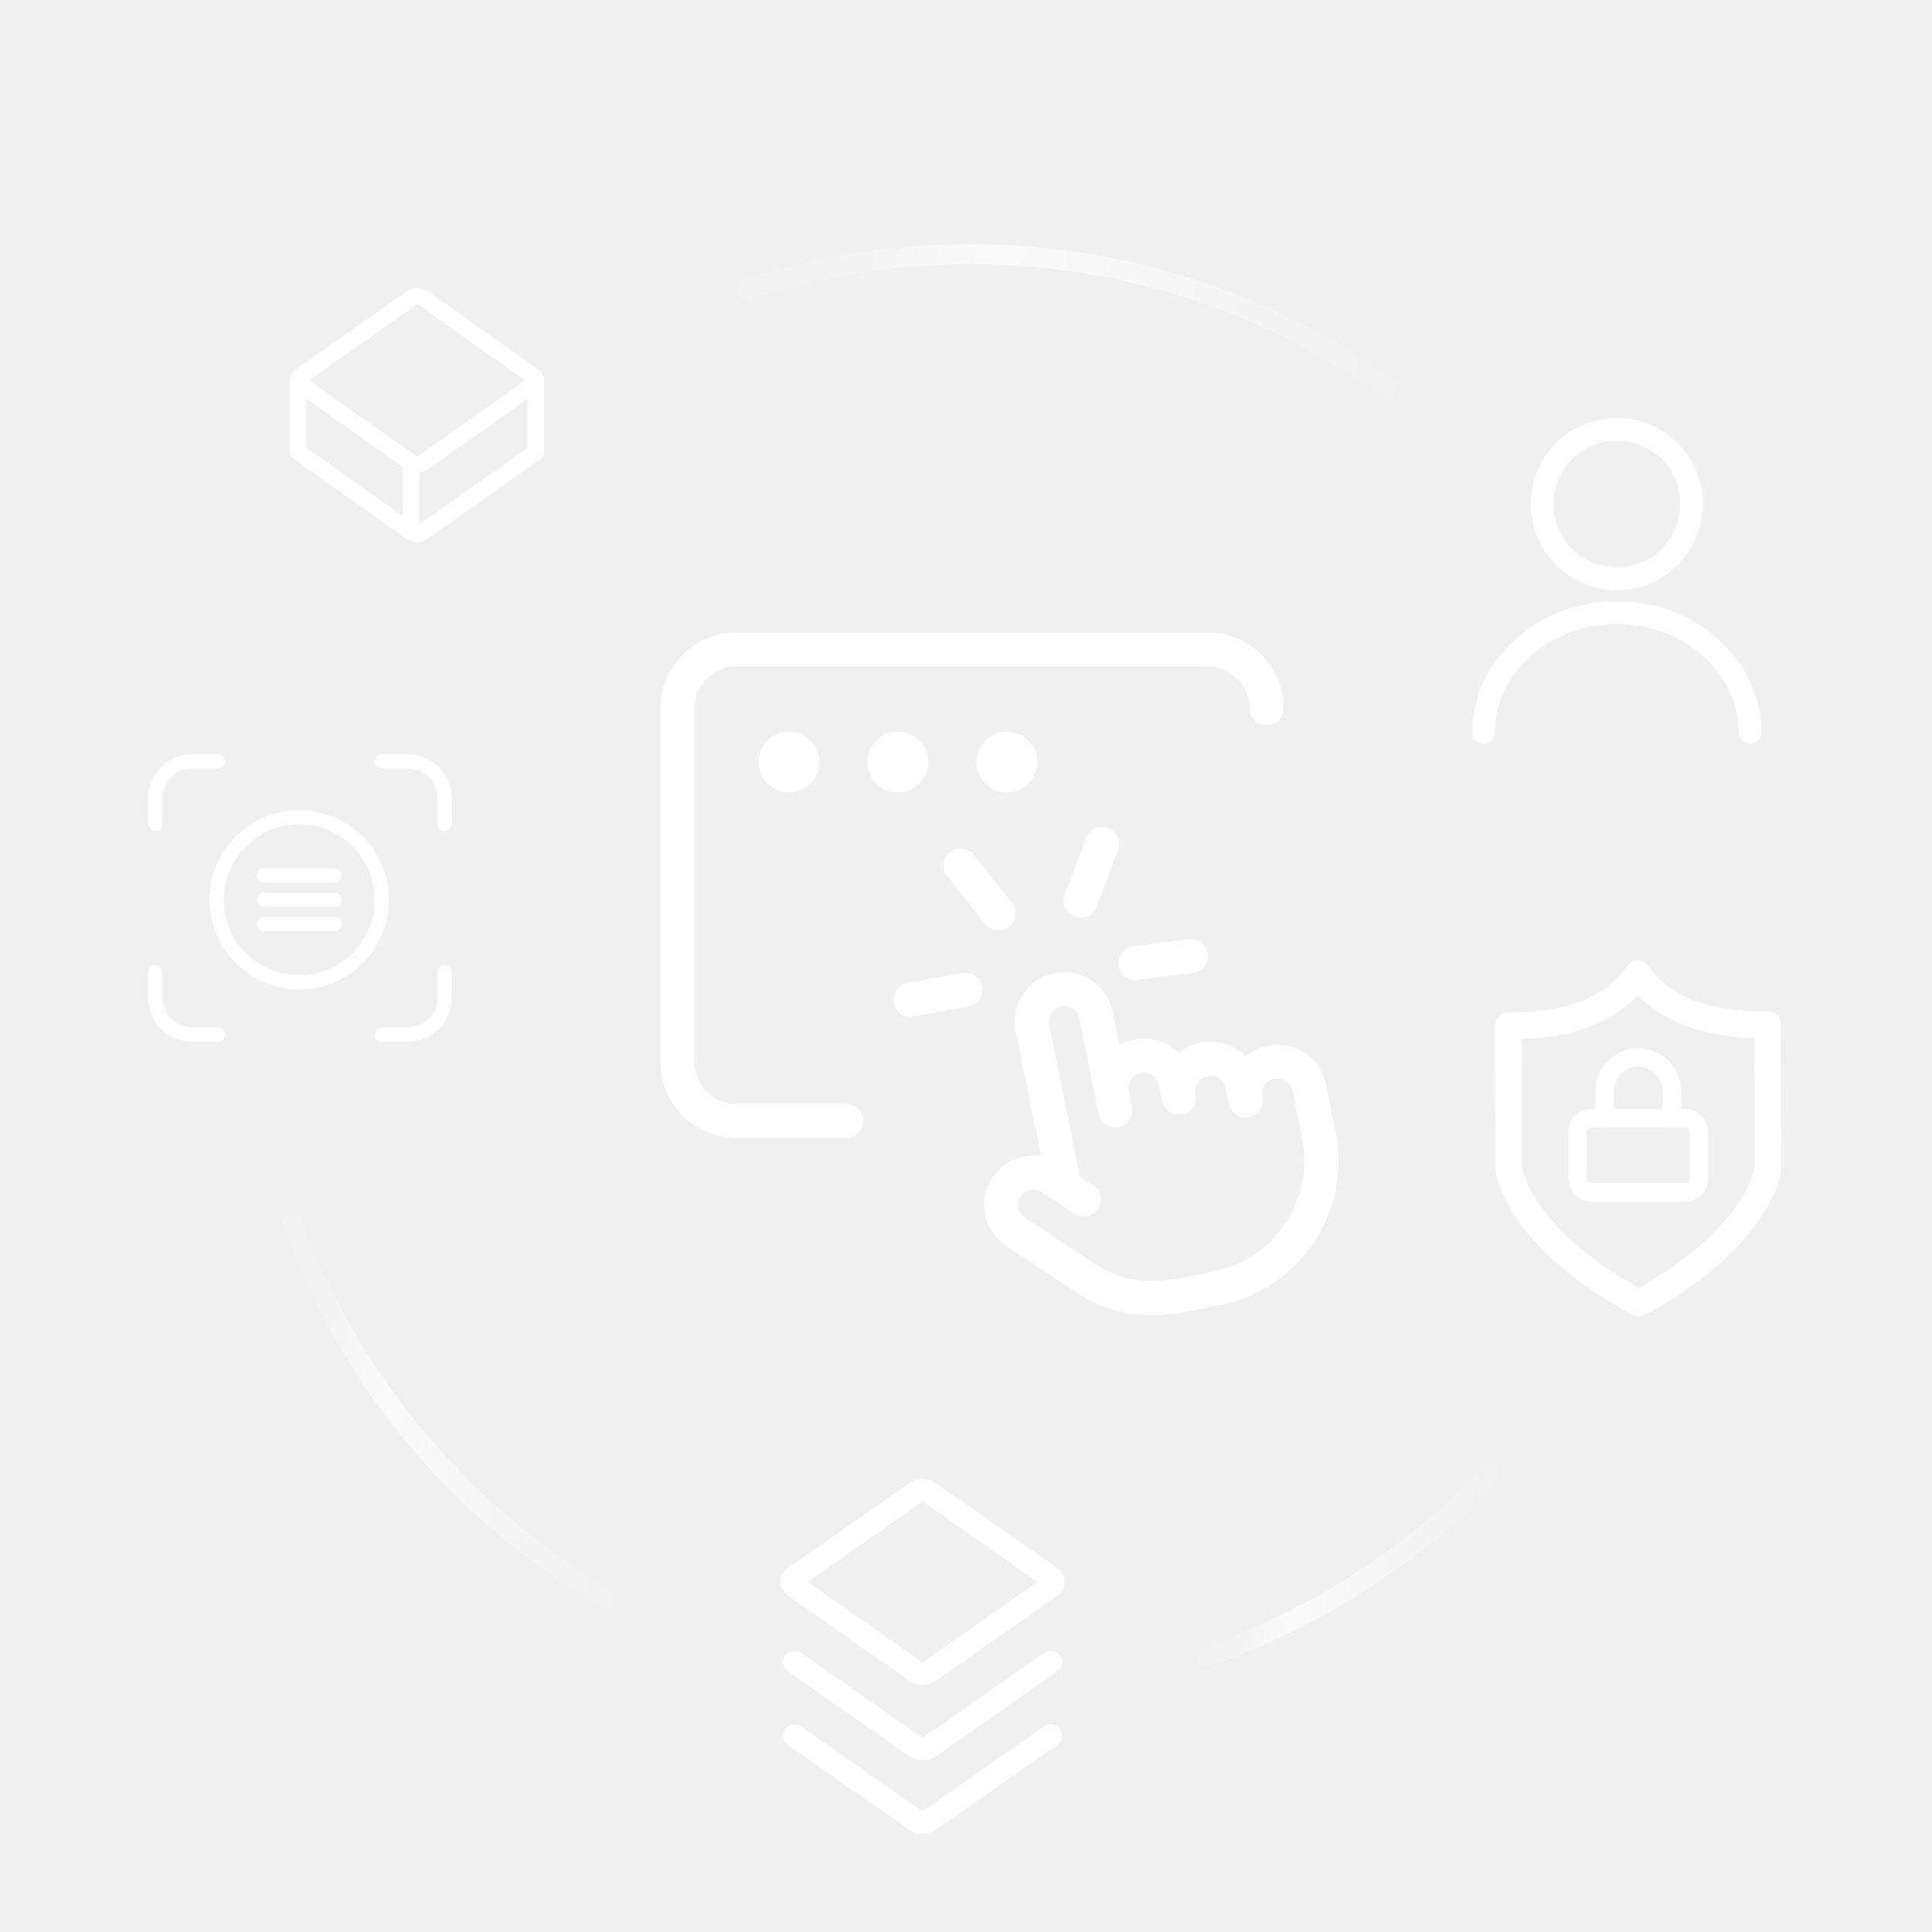
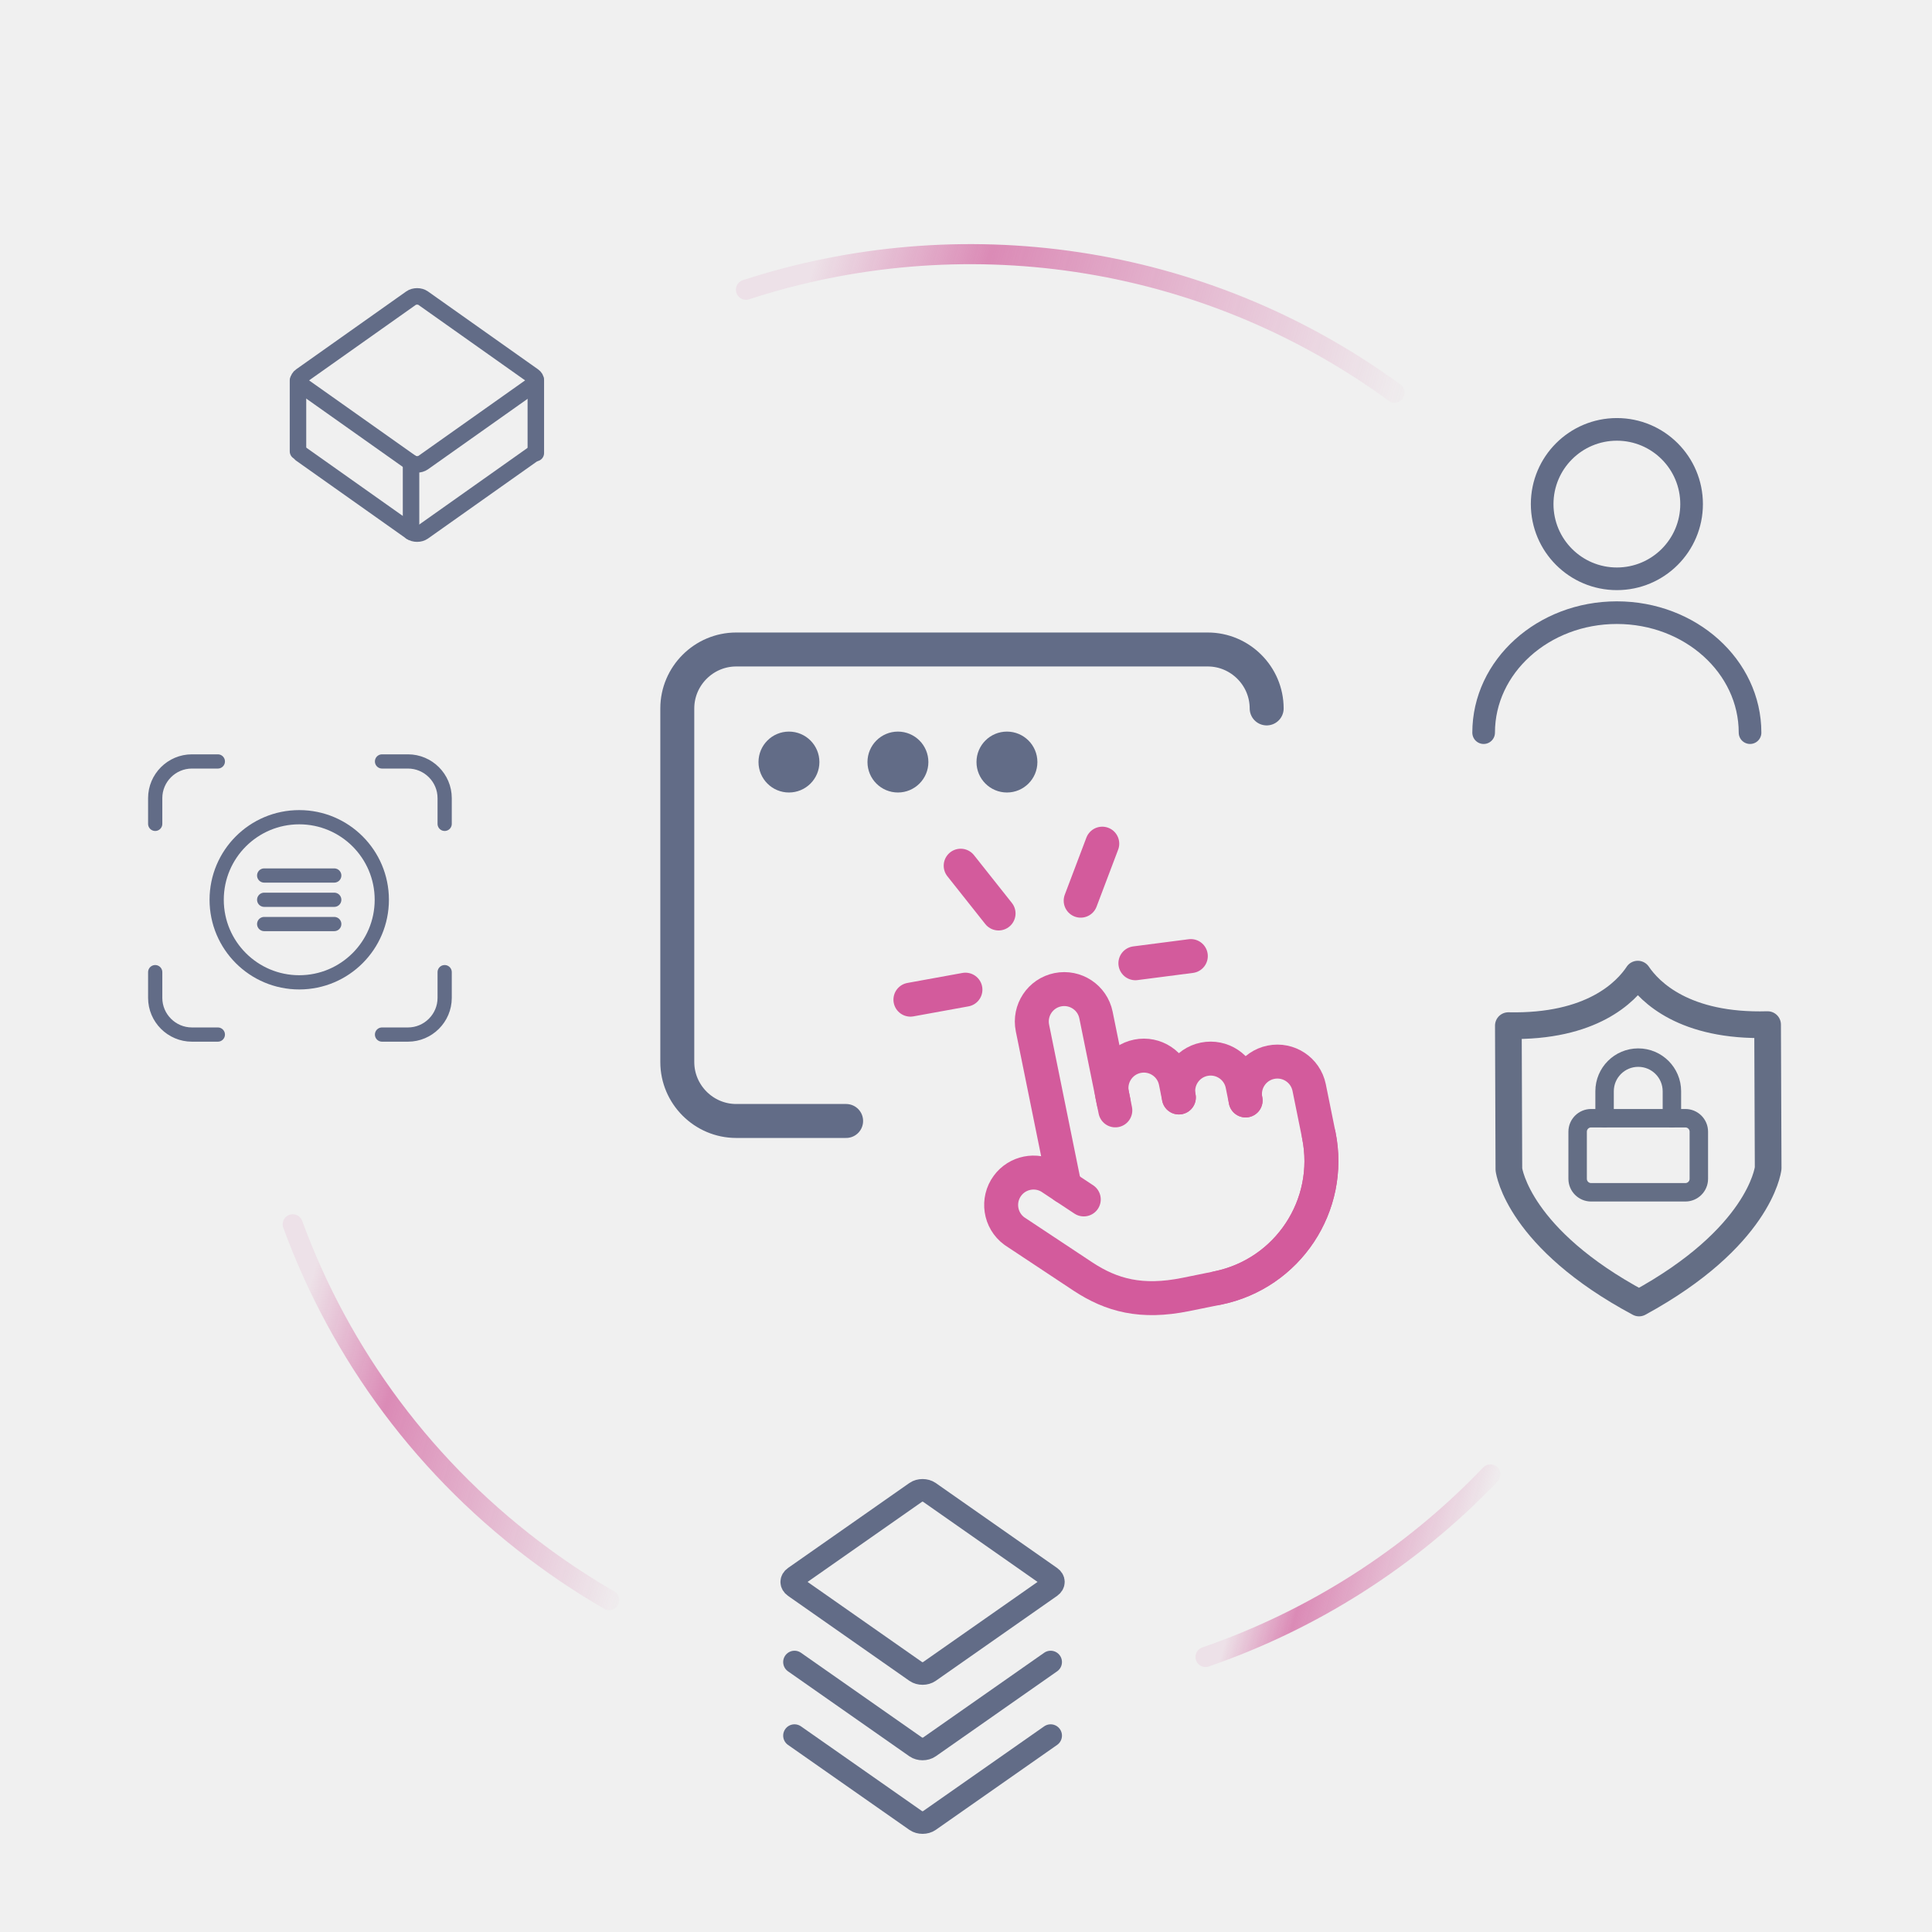
<svg xmlns="http://www.w3.org/2000/svg" xmlns:xlink="http://www.w3.org/1999/xlink" id="Lager_1" viewBox="0 0 512 512">
  <defs>
    <linearGradient id="Namnlös_övertoning_3" x1="-298.25" y1="1329.36" x2="-191.56" y2="1368.19" gradientTransform="translate(-477.29 1608.36) rotate(36.1) scale(1 -1)" gradientUnits="userSpaceOnUse">
-       <stop offset=".1" stop-color="#fff" stop-opacity=".1" />
-       <stop offset=".35" stop-color="#fff" stop-opacity=".68" />
-       <stop offset="1" stop-color="#fff" stop-opacity=".02" />
+       <stop offset=".1" stop-color="#d15b9b" stop-opacity=".1" />
+       <stop offset=".35" stop-color="#d15b9b" stop-opacity=".68" />
+       <stop offset="1" stop-color="#d15b9b" stop-opacity=".02" />
    </linearGradient>
    <linearGradient id="Namnlös_övertoning_3-2" x1="-59.16" y1="1444.94" x2="1.39" y2="1466.98" xlink:href="#Namnlös_övertoning_3" />
    <linearGradient id="Namnlös_övertoning_3-3" x1="-365.17" y1="1649.8" x2="-197.87" y2="1710.69" xlink:href="#Namnlös_övertoning_3" />
  </defs>
  <path d="M161.47,424.05c-5.83-3.37-11.54-7.08-17.1-11.14-31.71-23.12-54.22-54.17-66.79-88.45" fill="none" stroke="url(#Namnlös_övertoning_3)" stroke-linecap="round" stroke-linejoin="round" stroke-width="5.32" />
  <path d="M394.97,390.75c-21.46,22.44-47.46,38.69-75.49,48.36" fill="none" stroke="url(#Namnlös_övertoning_3-2)" stroke-linecap="round" stroke-linejoin="round" stroke-width="5.32" />
  <path d="M197.69,76.78c56.34-18.33,120.37-10.29,171.9,27.28" fill="none" stroke="url(#Namnlös_övertoning_3-3)" stroke-linecap="round" stroke-linejoin="round" stroke-width="5.32" />
-   <rect x="418.09" y="296.34" width="32.12" height="19.63" rx="3.57" ry="3.57" fill="none" stroke="#fff" stroke-linecap="round" stroke-linejoin="round" stroke-width="4.89" />
-   <path d="M425.23,296.34v-7.14c0-4.93,3.99-8.92,8.92-8.92s8.92,3.99,8.92,8.92v7.14" fill="none" stroke="#fff" stroke-linecap="round" stroke-linejoin="round" stroke-width="4.89" />
-   <path d="M434.03,258.16c-3.12,4.68-12.13,14.12-34.3,13.64l.14,38.09c.09.7,2.73,18.41,34.49,35.42,31.63-17.25,34.13-34.98,34.22-35.73l-.15-38.05c-22.11.64-31.25-8.72-34.4-13.38Z" fill="none" stroke="#fff" stroke-linecap="round" stroke-linejoin="round" stroke-width="7.07" />
-   <path d="M141.34,101.94l-29.2,20.66c-.88.62-2.33.62-3.21,0l-29.2-20.66c-.88-.62-.88-1.65,0-2.27l29.2-20.66c.88-.62,2.33-.62,3.21,0l29.2,20.66c.88.62.88,1.65,0,2.27Z" fill="none" stroke="#fff" stroke-linecap="round" stroke-linejoin="round" stroke-width="4.37" />
-   <path d="M141.34,120.29l-29.2,20.66c-.88.62-2.33.62-3.21,0l-29.2-20.66" fill="none" stroke="#fff" stroke-linecap="round" stroke-linejoin="round" stroke-width="4.37" />
-   <line x1="142" y1="100.8" x2="142" y2="120.07" fill="none" stroke="#fff" stroke-linecap="round" stroke-linejoin="round" stroke-width="4.37" />
-   <line x1="78.97" y1="100.8" x2="78.97" y2="119.61" fill="none" stroke="#fff" stroke-linecap="round" stroke-linejoin="round" stroke-width="4.37" />
-   <line x1="108.93" y1="122.6" x2="108.93" y2="140.95" fill="none" stroke="#fff" stroke-linecap="round" stroke-linejoin="round" stroke-width="4.37" />
-   <circle cx="428.49" cy="133.59" r="19.8" fill="none" stroke="#fff" stroke-linecap="round" stroke-linejoin="round" stroke-width="6" />
-   <path d="M393.18,194.16c0-17.56,15.81-31.8,35.3-31.8s35.3,14.24,35.3,31.8" fill="none" stroke="#fff" stroke-linecap="round" stroke-linejoin="round" stroke-width="6" />
-   <path d="M278.43,420.46l-32.17,22.52c-.97.68-2.56.68-3.54,0l-32.17-22.52c-.97-.68-.97-1.79,0-2.47l32.17-22.52c.97-.68,2.56-.68,3.54,0l32.17,22.52c.97.68.97,1.79,0,2.47Z" fill="none" stroke="#fff" stroke-linecap="round" stroke-linejoin="round" stroke-width="6" />
-   <path d="M278.43,440.46l-32.17,22.52c-.97.68-2.56.68-3.54,0l-32.17-22.52" fill="none" stroke="#fff" stroke-linecap="round" stroke-linejoin="round" stroke-width="6" />
-   <path d="M278.43,459.96l-32.17,22.52c-.97.68-2.56.68-3.54,0l-32.17-22.52" fill="none" stroke="#fff" stroke-linecap="round" stroke-linejoin="round" stroke-width="6" />
-   <path d="M101.24,201.79h6.88c5.34,0,9.72,4.37,9.72,9.72v6.82" fill="none" stroke="#fff" stroke-linecap="round" stroke-linejoin="round" stroke-width="3.77" />
-   <path d="M57.73,201.79h-6.88c-5.34,0-9.72,4.37-9.72,9.72v6.82" fill="none" stroke="#fff" stroke-linecap="round" stroke-linejoin="round" stroke-width="3.77" />
-   <path d="M57.73,274.17h-6.88c-5.34,0-9.72-4.37-9.72-9.72v-6.82" fill="none" stroke="#fff" stroke-linecap="round" stroke-linejoin="round" stroke-width="3.77" />
-   <path d="M101.24,274.17h6.88c5.34,0,9.72-4.37,9.72-9.72v-6.82" fill="none" stroke="#fff" stroke-linecap="round" stroke-linejoin="round" stroke-width="3.77" />
-   <circle cx="79.3" cy="238.45" r="21.88" fill="none" stroke="#fff" stroke-linecap="round" stroke-linejoin="round" stroke-width="3.77" />
-   <line x1="70.01" y1="232.02" x2="88.58" y2="232.02" fill="none" stroke="#fff" stroke-linecap="round" stroke-linejoin="round" stroke-width="3.77" />
-   <line x1="70.01" y1="238.45" x2="88.58" y2="238.45" fill="none" stroke="#fff" stroke-linecap="round" stroke-linejoin="round" stroke-width="3.77" />
-   <line x1="70.01" y1="244.88" x2="88.58" y2="244.88" fill="none" stroke="#fff" stroke-linecap="round" stroke-linejoin="round" stroke-width="3.77" />
-   <path d="M224.23,297.07h-29.12c-8.59,0-15.62-7.03-15.62-15.62v-93.71c0-8.59,7.03-15.62,15.62-15.62h124.95c8.59,0,15.62,7.03,15.62,15.62" fill="none" stroke="#fff" stroke-linecap="round" stroke-linejoin="round" stroke-width="9" />
-   <circle cx="209.08" cy="201.95" r="8.07" fill="#fff" />
-   <circle cx="237.96" cy="201.95" r="8.07" fill="#fff" />
-   <circle cx="266.85" cy="201.95" r="8.07" fill="#fff" />
-   <path d="M315.58,253.37l-14.69,1.9" fill="none" stroke="#fff" stroke-linecap="round" stroke-miterlimit="10" stroke-width="9" />
-   <path d="M264.63,242.08l-10.04-12.66" fill="none" stroke="#fff" stroke-linecap="round" stroke-miterlimit="10" stroke-width="9" />
-   <path d="M255.85,262.27l-14.58,2.65" fill="none" stroke="#fff" stroke-linecap="round" stroke-miterlimit="10" stroke-width="9" />
-   <path d="M292.11,223.58l-5.72,15.11" fill="none" stroke="#fff" stroke-linecap="round" stroke-miterlimit="10" stroke-width="9" />
-   <path d="M349.5,300.84c3.77,18.6-8.24,36.73-26.84,40.5" fill="none" stroke="#fff" stroke-linecap="round" stroke-miterlimit="10" stroke-width="9" />
-   <path d="M330.1,291.63l-.85-4.21c-.94-4.65-5.48-7.65-10.13-6.71s-7.65,5.48-6.71,10.13" fill="none" stroke="#fff" stroke-linecap="round" stroke-miterlimit="10" stroke-width="9" />
-   <path d="M312.41,290.84l-.85-4.21c-.94-4.65-5.48-7.65-10.13-6.71s-7.65,5.48-6.71,10.13l.85,4.21" fill="none" stroke="#fff" stroke-linecap="round" stroke-miterlimit="10" stroke-width="9" />
-   <path d="M295.15,292.15l-4.7-23.15c-.94-4.65-5.48-7.65-10.13-6.71-4.65.94-7.65,5.48-6.71,10.13l8.54,42.09" fill="none" stroke="#fff" stroke-linecap="round" stroke-miterlimit="10" stroke-width="9" />
-   <path d="M330.1,291.63c-.94-4.65,2.06-9.18,6.71-10.13,4.65-.94,9.18,2.06,10.13,6.71l2.56,12.63c3.77,18.6-8.24,36.73-26.84,40.5l-8.42,1.71c-11.78,2.39-19.67.22-27.21-4.73l-18.23-12.08c-3.82-2.82-4.62-8.2-1.81-12.01,2.62-3.55,7.51-4.54,11.31-2.27l8.91,5.9" fill="none" stroke="#fff" stroke-linecap="round" stroke-miterlimit="10" stroke-width="9" />
+   <rect x="418.09" y="296.34" width="32.12" height="19.63" rx="3.57" ry="3.57" fill="none" stroke="#646e85" stroke-linecap="round" stroke-linejoin="round" stroke-width="4.89" />
+   <path d="M425.23,296.34v-7.14c0-4.93,3.99-8.92,8.92-8.92s8.92,3.99,8.92,8.92v7.14" fill="none" stroke="#646e85" stroke-linecap="round" stroke-linejoin="round" stroke-width="4.89" />
+   <path d="M434.03,258.16c-3.12,4.68-12.13,14.12-34.3,13.64l.14,38.09c.09.7,2.73,18.41,34.49,35.42,31.63-17.25,34.13-34.98,34.22-35.73l-.15-38.05c-22.11.64-31.25-8.72-34.4-13.38Z" fill="none" stroke="#646e85" stroke-linecap="round" stroke-linejoin="round" stroke-width="7.07" />
+   <path d="M141.34,101.94l-29.2,20.66c-.88.62-2.33.62-3.21,0l-29.2-20.66c-.88-.62-.88-1.65,0-2.27l29.2-20.66c.88-.62,2.33-.62,3.21,0l29.2,20.66c.88.62.88,1.65,0,2.27Z" fill="none" stroke="#626c87" stroke-linecap="round" stroke-linejoin="round" stroke-width="4.37" />
+   <path d="M141.34,120.29l-29.2,20.66c-.88.62-2.33.62-3.21,0l-29.2-20.66" fill="none" stroke="#626c87" stroke-linecap="round" stroke-linejoin="round" stroke-width="4.37" />
+   <line x1="142" y1="100.8" x2="142" y2="120.07" fill="none" stroke="#626c87" stroke-linecap="round" stroke-linejoin="round" stroke-width="4.37" />
+   <line x1="78.97" y1="100.8" x2="78.97" y2="119.61" fill="none" stroke="#626c87" stroke-linecap="round" stroke-linejoin="round" stroke-width="4.37" />
+   <line x1="108.93" y1="122.6" x2="108.93" y2="140.95" fill="none" stroke="#626c87" stroke-linecap="round" stroke-linejoin="round" stroke-width="4.37" />
+   <circle cx="428.49" cy="133.59" r="19.8" fill="none" stroke="#626c87" stroke-linecap="round" stroke-linejoin="round" stroke-width="6" />
+   <path d="M393.18,194.16c0-17.56,15.81-31.8,35.3-31.8s35.3,14.24,35.3,31.8" fill="none" stroke="#626c87" stroke-linecap="round" stroke-linejoin="round" stroke-width="6" />
+   <path d="M278.43,420.46l-32.17,22.52c-.97.68-2.56.68-3.54,0l-32.17-22.52c-.97-.68-.97-1.79,0-2.47l32.17-22.52c.97-.68,2.56-.68,3.54,0l32.17,22.52c.97.68.97,1.79,0,2.47Z" fill="none" stroke="#626c87" stroke-linecap="round" stroke-linejoin="round" stroke-width="6" />
+   <path d="M278.43,440.46l-32.17,22.52c-.97.68-2.56.68-3.54,0l-32.17-22.52" fill="none" stroke="#626c87" stroke-linecap="round" stroke-linejoin="round" stroke-width="6" />
+   <path d="M278.43,459.96l-32.17,22.52c-.97.68-2.56.68-3.54,0l-32.17-22.52" fill="none" stroke="#626c87" stroke-linecap="round" stroke-linejoin="round" stroke-width="6" />
+   <path d="M101.24,201.79h6.88c5.34,0,9.72,4.37,9.72,9.72v6.82" fill="none" stroke="#626c87" stroke-linecap="round" stroke-linejoin="round" stroke-width="3.77" />
+   <path d="M57.73,201.79h-6.88c-5.34,0-9.72,4.37-9.72,9.72v6.82" fill="none" stroke="#626c87" stroke-linecap="round" stroke-linejoin="round" stroke-width="3.77" />
+   <path d="M57.73,274.17h-6.88c-5.34,0-9.72-4.37-9.72-9.72v-6.82" fill="none" stroke="#626c87" stroke-linecap="round" stroke-linejoin="round" stroke-width="3.77" />
+   <path d="M101.24,274.17h6.88c5.34,0,9.72-4.37,9.72-9.72v-6.82" fill="none" stroke="#626c87" stroke-linecap="round" stroke-linejoin="round" stroke-width="3.77" />
+   <circle cx="79.3" cy="238.45" r="21.88" fill="none" stroke="#626c87" stroke-linecap="round" stroke-linejoin="round" stroke-width="3.77" />
+   <line x1="70.01" y1="232.02" x2="88.58" y2="232.02" fill="none" stroke="#626c87" stroke-linecap="round" stroke-linejoin="round" stroke-width="3.77" />
+   <line x1="70.01" y1="238.45" x2="88.58" y2="238.45" fill="none" stroke="#626c87" stroke-linecap="round" stroke-linejoin="round" stroke-width="3.77" />
+   <line x1="70.01" y1="244.88" x2="88.58" y2="244.88" fill="none" stroke="#626c87" stroke-linecap="round" stroke-linejoin="round" stroke-width="3.77" />
+   <path d="M224.23,297.07h-29.12c-8.59,0-15.62-7.03-15.62-15.62v-93.71c0-8.59,7.03-15.62,15.62-15.62h124.95c8.59,0,15.62,7.03,15.62,15.62" fill="none" stroke="#626c87" stroke-linecap="round" stroke-linejoin="round" stroke-width="9" />
+   <circle cx="209.08" cy="201.95" r="8.07" fill="#626c87" />
+   <circle cx="237.96" cy="201.95" r="8.07" fill="#626c87" />
+   <circle cx="266.85" cy="201.95" r="8.07" fill="#626c87" />
+   <path d="M315.58,253.37l-14.69,1.9" fill="none" stroke="#d35b9c" stroke-linecap="round" stroke-miterlimit="10" stroke-width="9" />
+   <path d="M264.63,242.08l-10.04-12.66" fill="none" stroke="#d35b9c" stroke-linecap="round" stroke-miterlimit="10" stroke-width="9" />
+   <path d="M255.85,262.27l-14.58,2.65" fill="none" stroke="#d35b9c" stroke-linecap="round" stroke-miterlimit="10" stroke-width="9" />
+   <path d="M292.11,223.58l-5.72,15.11" fill="none" stroke="#d35b9c" stroke-linecap="round" stroke-miterlimit="10" stroke-width="9" />
+   <path d="M349.5,300.84c3.77,18.6-8.24,36.73-26.84,40.5" fill="none" stroke="#d35b9c" stroke-linecap="round" stroke-miterlimit="10" stroke-width="9" />
+   <path d="M330.1,291.63l-.85-4.21c-.94-4.65-5.48-7.65-10.13-6.71s-7.65,5.48-6.71,10.13" fill="none" stroke="#d35b9c" stroke-linecap="round" stroke-miterlimit="10" stroke-width="9" />
+   <path d="M312.41,290.84l-.85-4.21c-.94-4.65-5.48-7.65-10.13-6.71s-7.65,5.48-6.71,10.13l.85,4.21" fill="none" stroke="#d35b9c" stroke-linecap="round" stroke-miterlimit="10" stroke-width="9" />
+   <path d="M295.15,292.15l-4.7-23.15c-.94-4.65-5.48-7.65-10.13-6.71-4.65.94-7.65,5.48-6.71,10.13l8.54,42.09" fill="none" stroke="#d35b9c" stroke-linecap="round" stroke-miterlimit="10" stroke-width="9" />
+   <path d="M330.1,291.63c-.94-4.65,2.06-9.18,6.71-10.13,4.65-.94,9.18,2.06,10.13,6.71l2.56,12.63c3.77,18.6-8.24,36.73-26.84,40.5l-8.42,1.71c-11.78,2.39-19.67.22-27.21-4.73l-18.23-12.08c-3.82-2.82-4.62-8.2-1.81-12.01,2.62-3.55,7.51-4.54,11.31-2.27l8.91,5.9" fill="none" stroke="#d35b9c" stroke-linecap="round" stroke-miterlimit="10" stroke-width="9" />
</svg>
